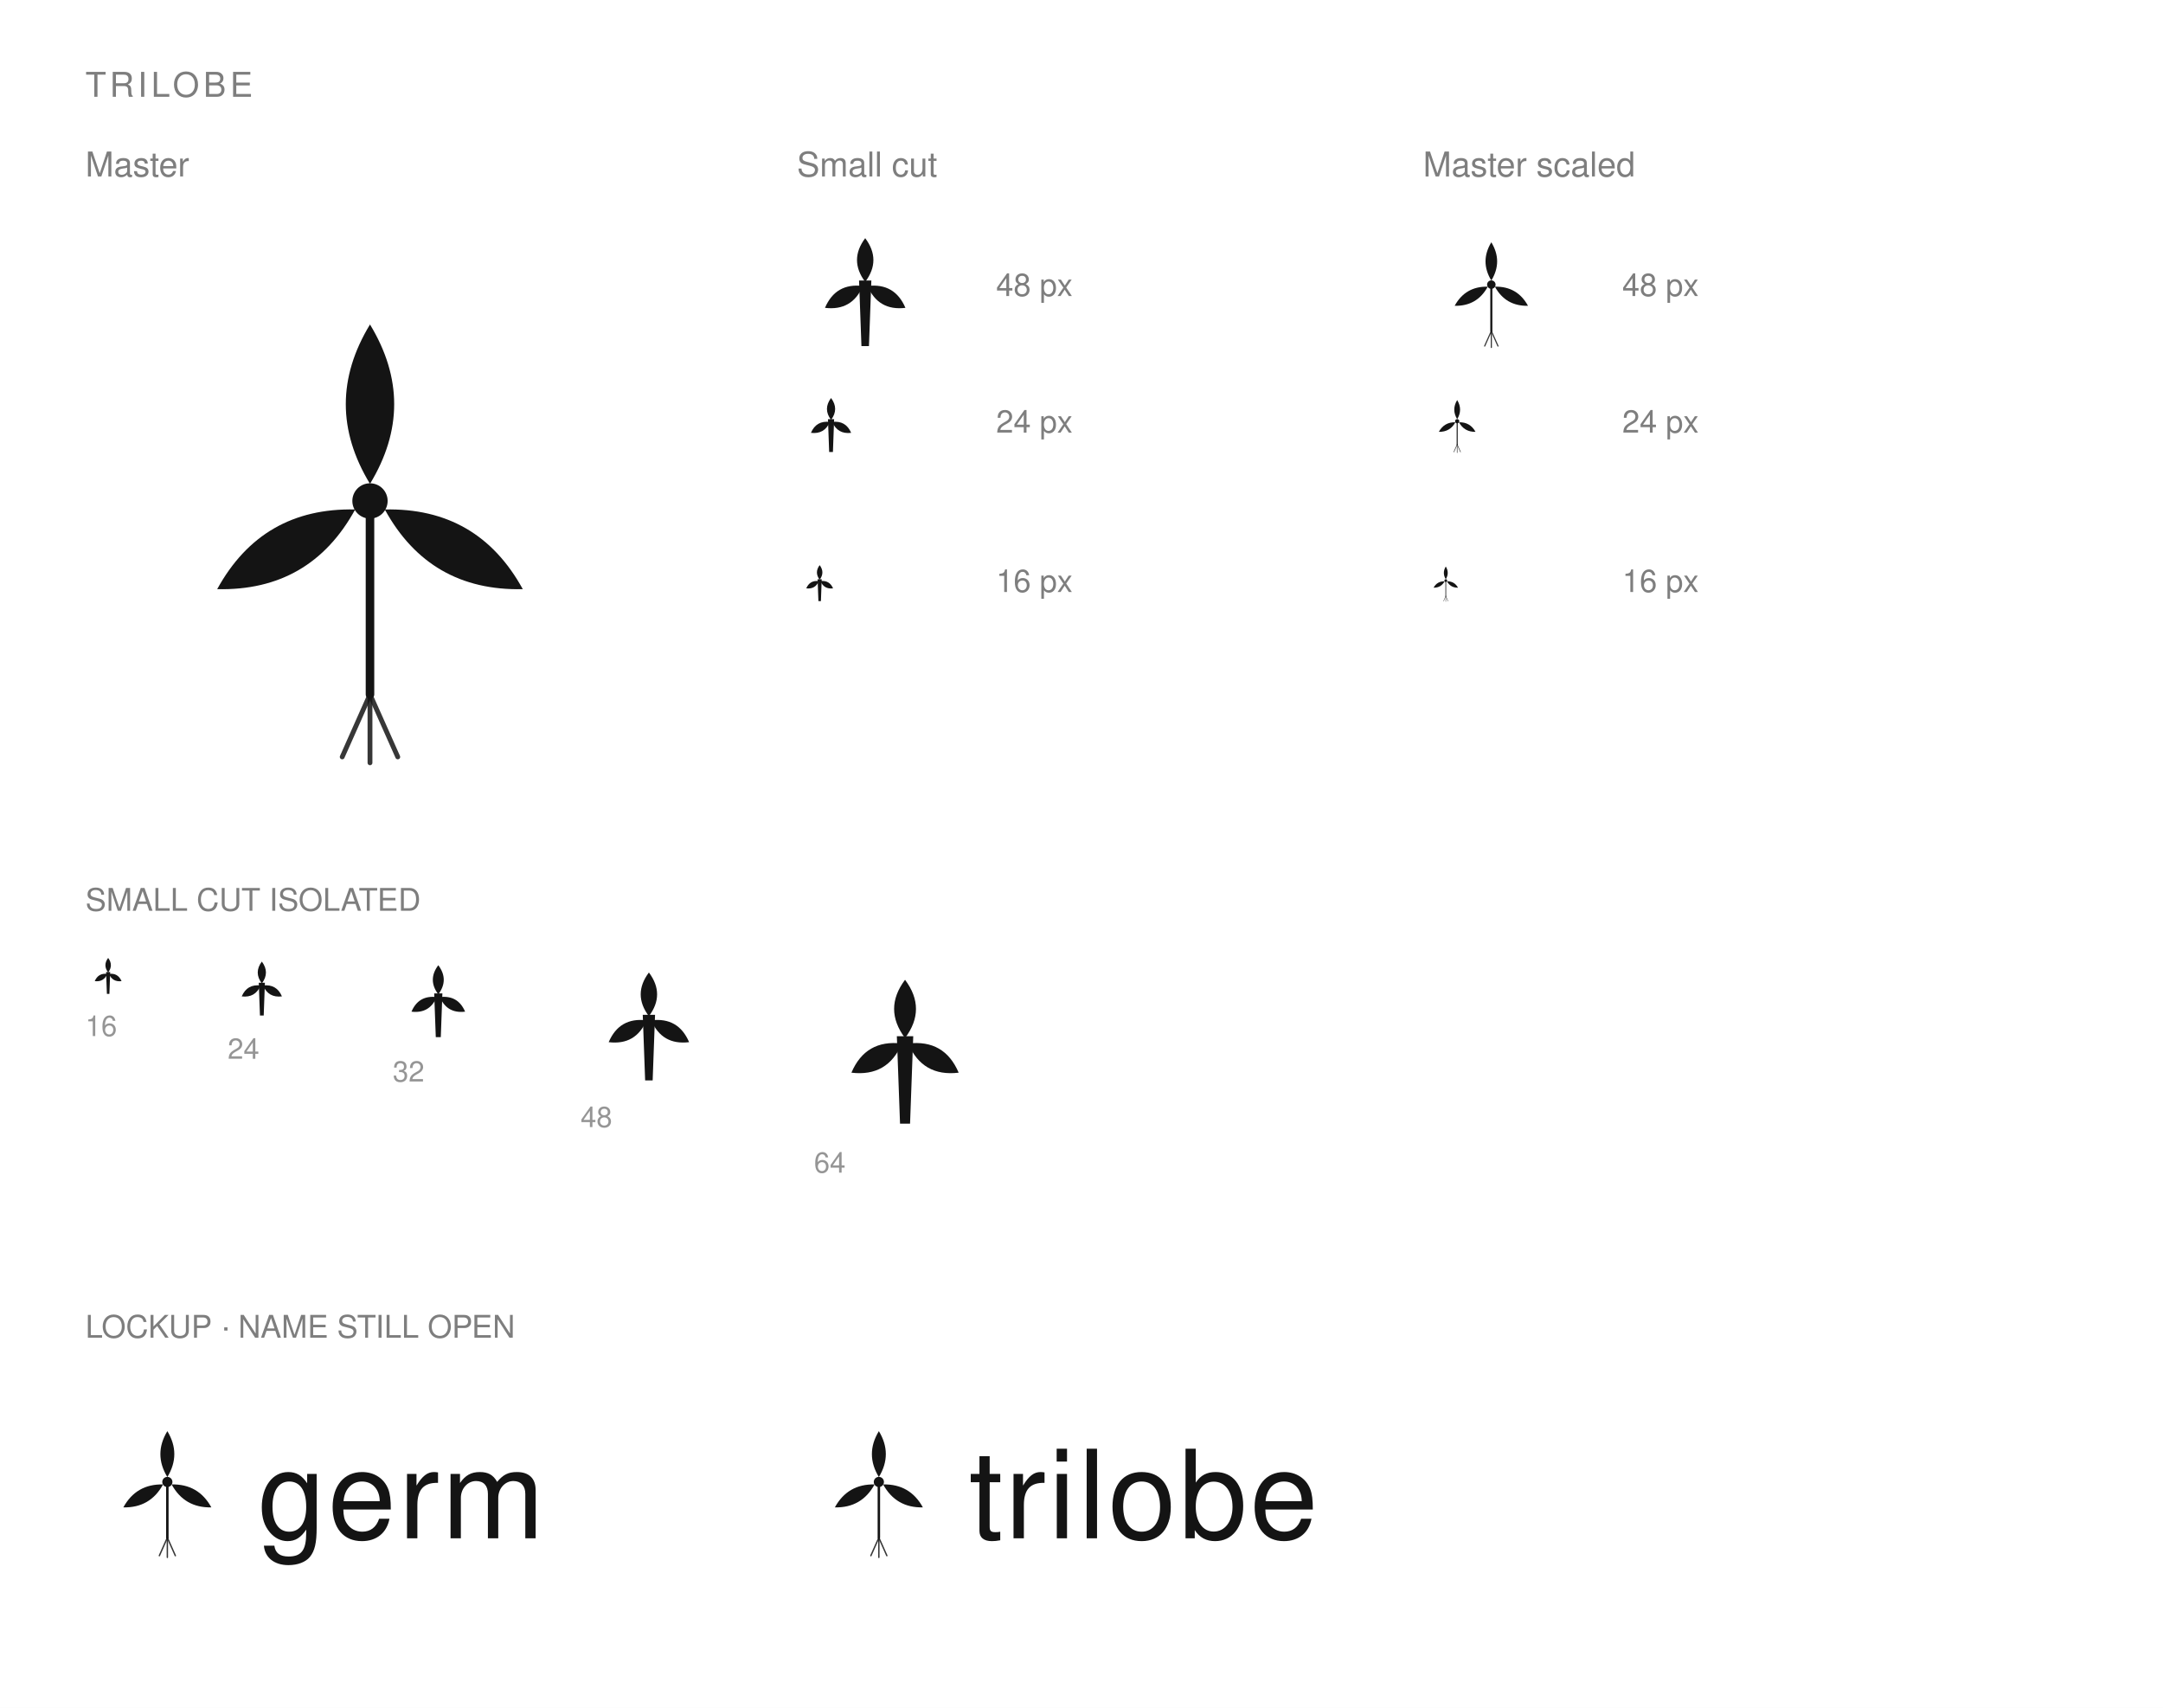
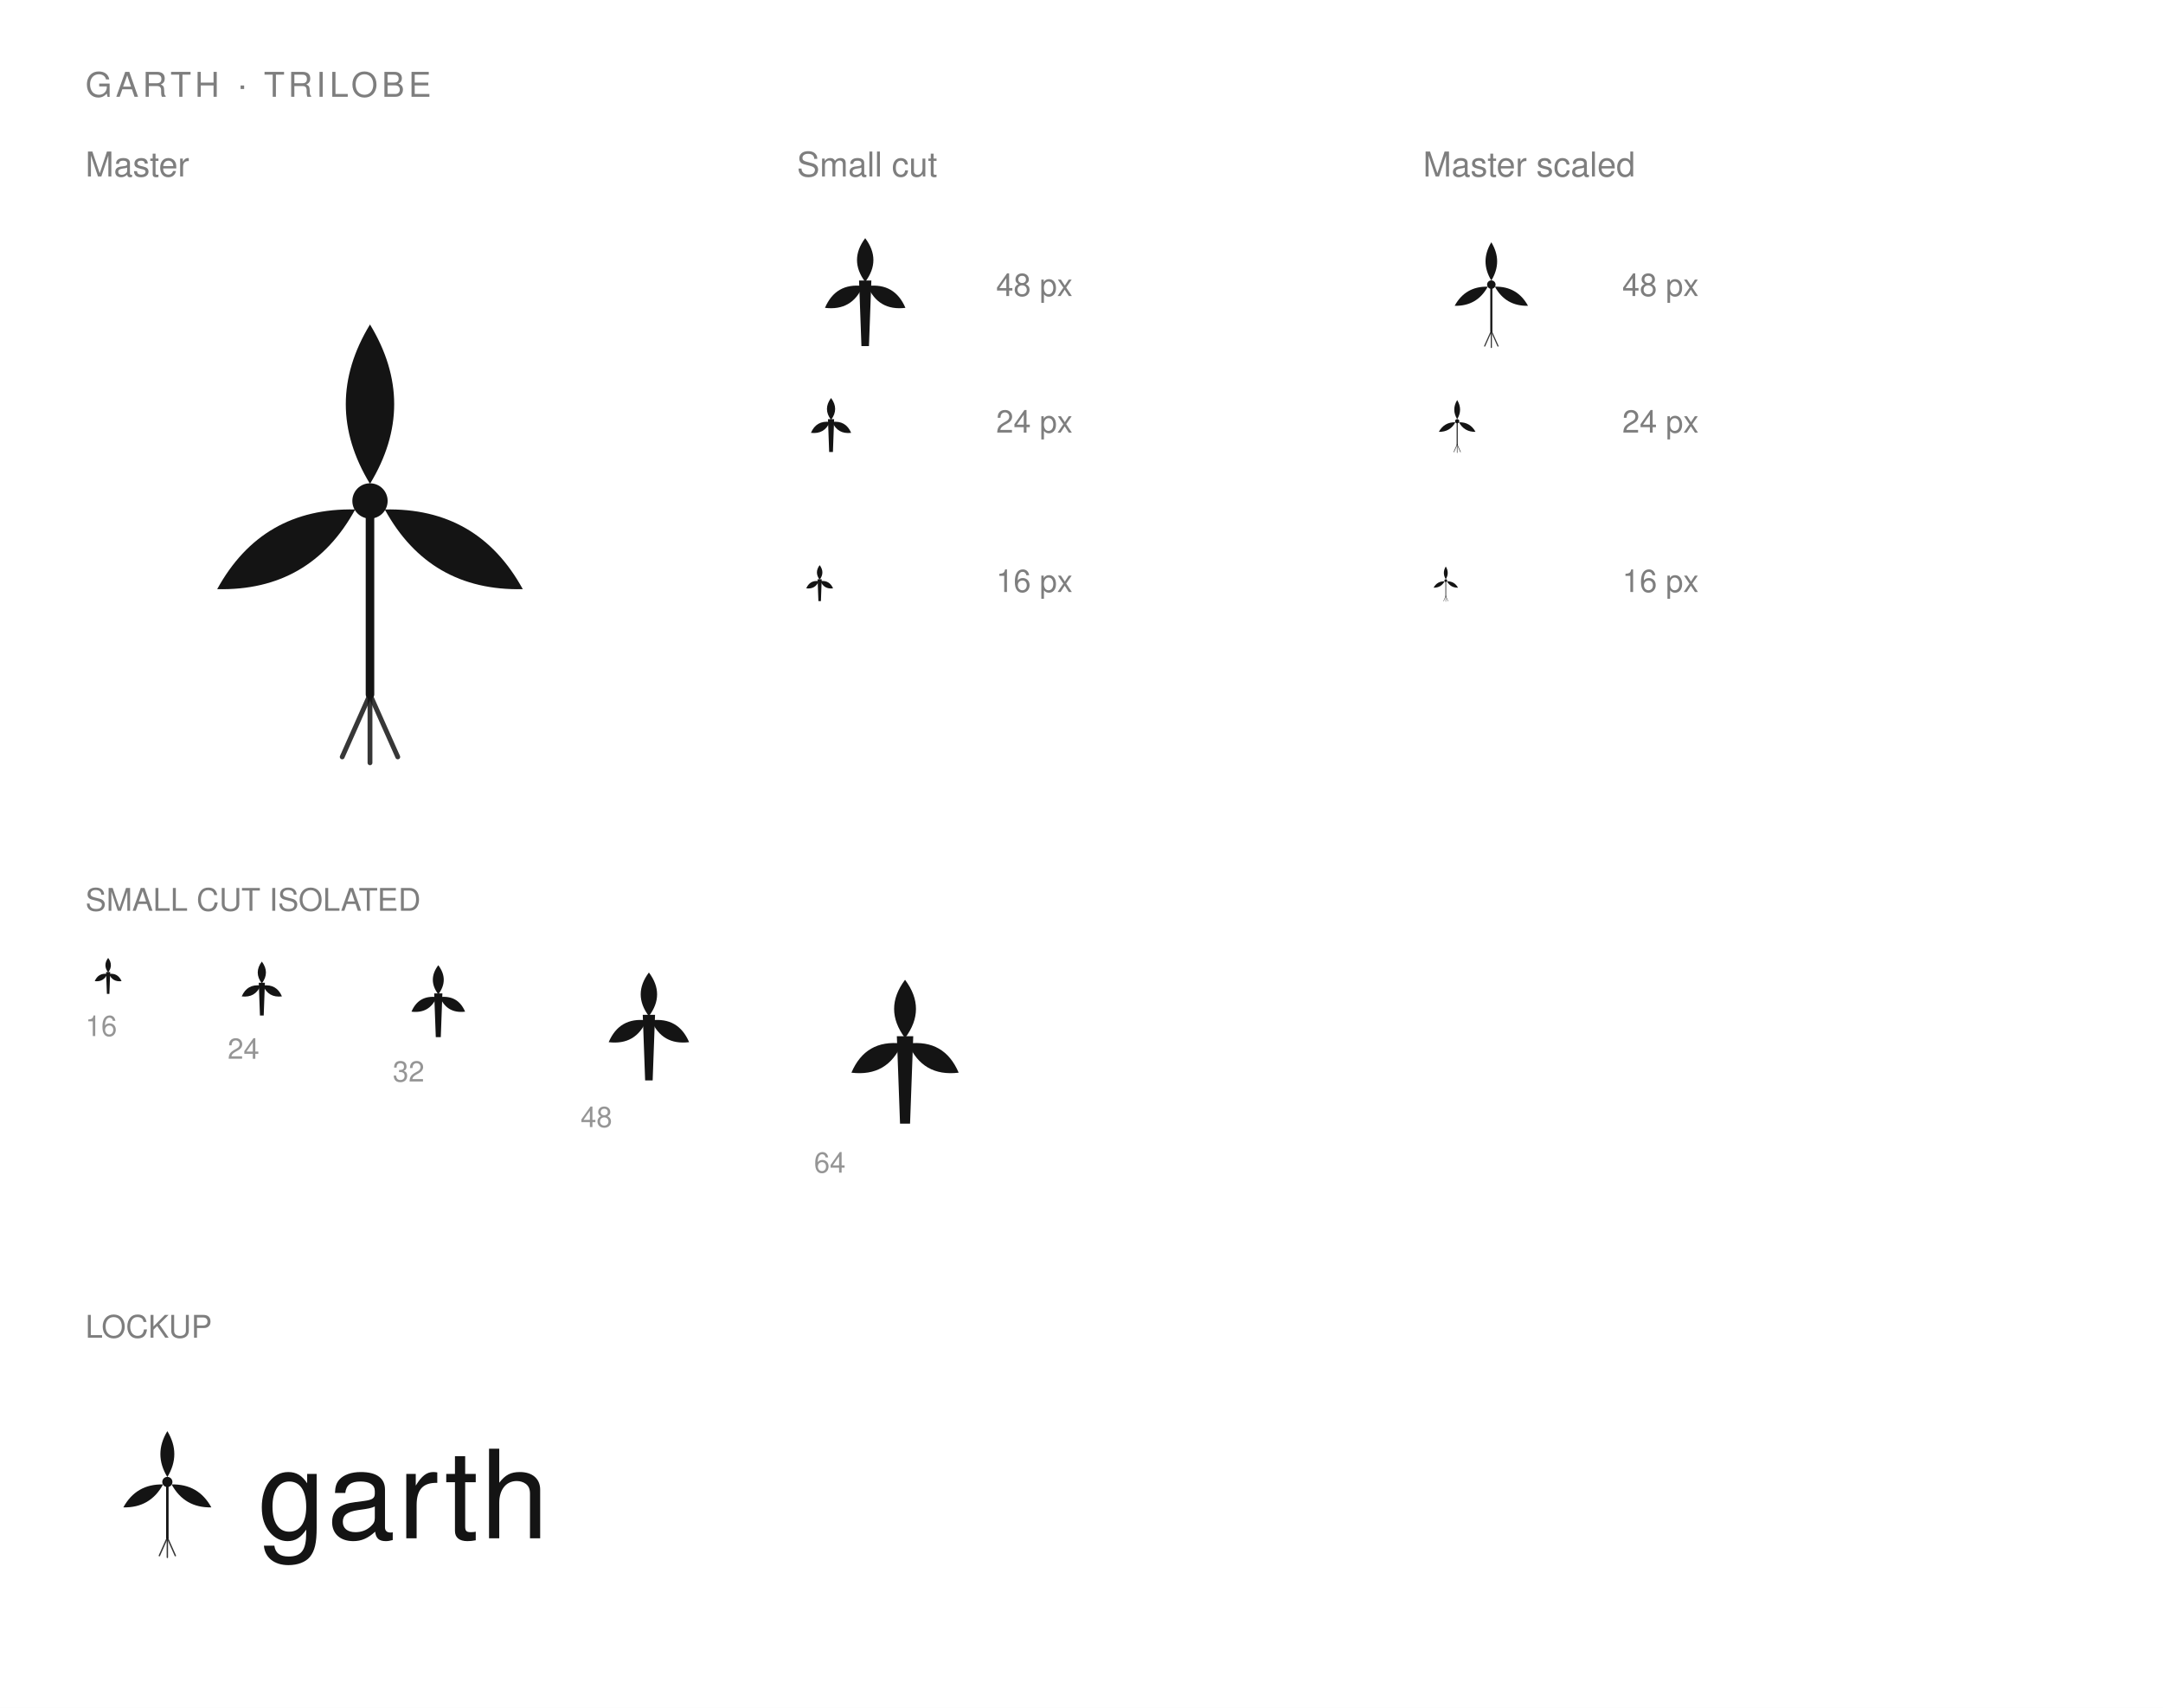
<svg xmlns="http://www.w3.org/2000/svg" viewBox="0 0 760 600" width="760" height="600" color="#141414">
  <rect width="760" height="600" fill="#ffffff" />
  <rect width="760" height="600" fill="#ffffff" />
-   <text x="30" y="34" font-family="Helvetica,Arial,sans-serif" font-size="12" letter-spacing="1.4" fill="#141414" opacity="0.55">TRILOBE</text>
+   <text x="30" y="34" font-family="Helvetica,Arial,sans-serif" font-size="12" letter-spacing="1.4" fill="#141414" opacity="0.55">GARTH · TRILOBE</text>
  <text x="30" y="62" font-family="Helvetica,Arial,sans-serif" font-size="12" fill="#141414" opacity="0.55">Master</text>
  <g transform="translate(30,76) scale(1)">
    <path d="M100.00,94.00 Q117.00,66.00 100.00,38.00 Q83.00,66.00 100.00,94.00 Z" fill="currentColor" />
    <path d="M105.20,103.00 Q120.94,131.72 153.69,131.00 Q137.94,102.28 105.20,103.00 Z" fill="currentColor" />
    <path d="M94.80,103.00 Q62.06,102.28 46.31,131.00 Q79.06,131.72 94.80,103.00 Z" fill="currentColor" />
    <path d="M100.00,100.00 L100.00,168.00" stroke="currentColor" stroke-width="3.0" opacity="1.0" stroke-linecap="round" />
    <path d="M100.00,168.00 L109.76,189.93" stroke="currentColor" stroke-width="1.7" opacity="0.85" stroke-linecap="round" />
    <path d="M100.00,168.00 L100.00,192.00" stroke="currentColor" stroke-width="1.7" opacity="0.85" stroke-linecap="round" />
    <path d="M100.00,168.00 L90.24,189.93" stroke="currentColor" stroke-width="1.7" opacity="0.85" stroke-linecap="round" />
    <circle cx="100.0" cy="100.0" r="6.2" fill="currentColor" />
  </g>
  <text x="280" y="62" font-family="Helvetica,Arial,sans-serif" font-size="12" fill="#141414" opacity="0.55">Small cut</text>
  <g transform="translate(280,76) scale(0.24)">
    <path d="M100.00,96.00 Q124.00,64.00 100.00,32.00 Q76.00,64.00 100.00,96.00 Z" fill="currentColor" />
    <path d="M103.46,102.00 Q119.18,138.78 158.89,134.00 Q143.18,97.22 103.46,102.00 Z" fill="currentColor" />
    <path d="M96.54,102.00 Q56.82,97.22 41.11,134.00 Q80.82,138.78 96.54,102.00 Z" fill="currentColor" />
    <path d="M91.0,94.0 L109.0,94.0 L105.5,190 L94.5,190 Z" fill="currentColor" />
  </g>
  <text x="350" y="104.0" font-family="Helvetica,Arial,sans-serif" font-size="11" fill="#141414" opacity="0.55">48 px</text>
  <g transform="translate(280,136) scale(0.12)">
    <path d="M100.00,96.00 Q124.00,64.00 100.00,32.00 Q76.00,64.00 100.00,96.00 Z" fill="currentColor" />
    <path d="M103.46,102.00 Q119.18,138.78 158.89,134.00 Q143.18,97.22 103.46,102.00 Z" fill="currentColor" />
    <path d="M96.54,102.00 Q56.82,97.22 41.11,134.00 Q80.82,138.78 96.54,102.00 Z" fill="currentColor" />
    <path d="M91.0,94.0 L109.0,94.0 L105.5,190 L94.5,190 Z" fill="currentColor" />
  </g>
  <text x="350" y="152.0" font-family="Helvetica,Arial,sans-serif" font-size="11" fill="#141414" opacity="0.55">24 px</text>
  <g transform="translate(280,196) scale(0.08)">
    <path d="M100.00,96.00 Q124.00,64.00 100.00,32.00 Q76.00,64.00 100.00,96.00 Z" fill="currentColor" />
    <path d="M103.46,102.00 Q119.18,138.78 158.89,134.00 Q143.18,97.22 103.46,102.00 Z" fill="currentColor" />
    <path d="M96.54,102.00 Q56.82,97.22 41.11,134.00 Q80.82,138.78 96.54,102.00 Z" fill="currentColor" />
    <path d="M91.0,94.0 L109.0,94.0 L105.5,190 L94.5,190 Z" fill="currentColor" />
  </g>
  <text x="350" y="208.0" font-family="Helvetica,Arial,sans-serif" font-size="11" fill="#141414" opacity="0.55">16 px</text>
  <text x="500" y="62" font-family="Helvetica,Arial,sans-serif" font-size="12" fill="#141414" opacity="0.55">Master scaled</text>
  <g transform="translate(500,76) scale(0.24)">
    <path d="M100.00,94.00 Q117.00,66.00 100.00,38.00 Q83.00,66.00 100.00,94.00 Z" fill="currentColor" />
    <path d="M105.20,103.00 Q120.94,131.72 153.69,131.00 Q137.94,102.28 105.20,103.00 Z" fill="currentColor" />
    <path d="M94.80,103.00 Q62.06,102.28 46.31,131.00 Q79.06,131.72 94.80,103.00 Z" fill="currentColor" />
    <path d="M100.00,100.00 L100.00,168.00" stroke="currentColor" stroke-width="3.0" opacity="1.0" stroke-linecap="round" />
    <path d="M100.00,168.00 L109.76,189.93" stroke="currentColor" stroke-width="1.7" opacity="0.85" stroke-linecap="round" />
    <path d="M100.00,168.00 L100.00,192.00" stroke="currentColor" stroke-width="1.7" opacity="0.85" stroke-linecap="round" />
    <path d="M100.00,168.00 L90.24,189.93" stroke="currentColor" stroke-width="1.7" opacity="0.85" stroke-linecap="round" />
    <circle cx="100.0" cy="100.0" r="6.2" fill="currentColor" />
  </g>
  <text x="570" y="104.0" font-family="Helvetica,Arial,sans-serif" font-size="11" fill="#141414" opacity="0.55">48 px</text>
  <g transform="translate(500,136) scale(0.12)">
    <path d="M100.00,94.00 Q117.00,66.00 100.00,38.00 Q83.00,66.00 100.00,94.00 Z" fill="currentColor" />
    <path d="M105.20,103.00 Q120.94,131.72 153.69,131.00 Q137.94,102.28 105.20,103.00 Z" fill="currentColor" />
    <path d="M94.80,103.00 Q62.06,102.28 46.31,131.00 Q79.06,131.72 94.80,103.00 Z" fill="currentColor" />
    <path d="M100.00,100.00 L100.00,168.00" stroke="currentColor" stroke-width="3.0" opacity="1.0" stroke-linecap="round" />
    <path d="M100.00,168.00 L109.76,189.93" stroke="currentColor" stroke-width="1.7" opacity="0.85" stroke-linecap="round" />
    <path d="M100.00,168.00 L100.00,192.00" stroke="currentColor" stroke-width="1.7" opacity="0.85" stroke-linecap="round" />
    <path d="M100.00,168.00 L90.24,189.93" stroke="currentColor" stroke-width="1.7" opacity="0.85" stroke-linecap="round" />
    <circle cx="100.0" cy="100.0" r="6.2" fill="currentColor" />
  </g>
  <text x="570" y="152.0" font-family="Helvetica,Arial,sans-serif" font-size="11" fill="#141414" opacity="0.55">24 px</text>
  <g transform="translate(500,196) scale(0.08)">
    <path d="M100.00,94.00 Q117.00,66.00 100.00,38.00 Q83.00,66.00 100.00,94.00 Z" fill="currentColor" />
    <path d="M105.20,103.00 Q120.94,131.72 153.69,131.00 Q137.94,102.28 105.20,103.00 Z" fill="currentColor" />
    <path d="M94.80,103.00 Q62.06,102.28 46.31,131.00 Q79.06,131.72 94.80,103.00 Z" fill="currentColor" />
    <path d="M100.00,100.00 L100.00,168.00" stroke="currentColor" stroke-width="3.0" opacity="1.0" stroke-linecap="round" />
    <path d="M100.00,168.00 L109.76,189.93" stroke="currentColor" stroke-width="1.7" opacity="0.85" stroke-linecap="round" />
    <path d="M100.00,168.00 L100.00,192.00" stroke="currentColor" stroke-width="1.7" opacity="0.85" stroke-linecap="round" />
    <path d="M100.00,168.00 L90.24,189.93" stroke="currentColor" stroke-width="1.7" opacity="0.85" stroke-linecap="round" />
    <circle cx="100.0" cy="100.0" r="6.2" fill="currentColor" />
  </g>
  <text x="570" y="208.0" font-family="Helvetica,Arial,sans-serif" font-size="11" fill="#141414" opacity="0.55">16 px</text>
  <text x="30" y="320" font-family="Helvetica,Arial,sans-serif" font-size="11" fill="#141414" opacity="0.55">SMALL CUT ISOLATED</text>
  <g transform="translate(30,334) scale(0.08)">
    <path d="M100.00,96.00 Q124.00,64.00 100.00,32.00 Q76.00,64.00 100.00,96.00 Z" fill="currentColor" />
    <path d="M103.46,102.00 Q119.18,138.78 158.89,134.00 Q143.18,97.22 103.46,102.00 Z" fill="currentColor" />
    <path d="M96.54,102.00 Q56.82,97.22 41.11,134.00 Q80.82,138.78 96.54,102.00 Z" fill="currentColor" />
    <path d="M91.0,94.0 L109.0,94.0 L105.5,190 L94.5,190 Z" fill="currentColor" />
  </g>
  <text x="30" y="364" font-family="Helvetica,Arial,sans-serif" font-size="10" fill="#141414" opacity="0.45">16</text>
  <g transform="translate(80,334) scale(0.12)">
    <path d="M100.00,96.00 Q124.00,64.00 100.00,32.00 Q76.00,64.00 100.00,96.00 Z" fill="currentColor" />
    <path d="M103.46,102.00 Q119.18,138.78 158.89,134.00 Q143.18,97.22 103.46,102.00 Z" fill="currentColor" />
    <path d="M96.54,102.00 Q56.82,97.22 41.11,134.00 Q80.82,138.78 96.54,102.00 Z" fill="currentColor" />
    <path d="M91.0,94.0 L109.0,94.0 L105.5,190 L94.5,190 Z" fill="currentColor" />
  </g>
  <text x="80" y="372" font-family="Helvetica,Arial,sans-serif" font-size="10" fill="#141414" opacity="0.45">24</text>
  <g transform="translate(138,334) scale(0.16)">
    <path d="M100.00,96.00 Q124.00,64.00 100.00,32.00 Q76.00,64.00 100.00,96.00 Z" fill="currentColor" />
    <path d="M103.46,102.00 Q119.18,138.78 158.89,134.00 Q143.18,97.22 103.46,102.00 Z" fill="currentColor" />
    <path d="M96.54,102.00 Q56.82,97.22 41.11,134.00 Q80.82,138.78 96.54,102.00 Z" fill="currentColor" />
    <path d="M91.0,94.0 L109.0,94.0 L105.5,190 L94.5,190 Z" fill="currentColor" />
  </g>
  <text x="138" y="380" font-family="Helvetica,Arial,sans-serif" font-size="10" fill="#141414" opacity="0.45">32</text>
  <g transform="translate(204,334) scale(0.24)">
    <path d="M100.00,96.00 Q124.00,64.00 100.00,32.00 Q76.00,64.00 100.00,96.00 Z" fill="currentColor" />
    <path d="M103.46,102.00 Q119.18,138.78 158.89,134.00 Q143.18,97.22 103.46,102.00 Z" fill="currentColor" />
    <path d="M96.54,102.00 Q56.82,97.22 41.11,134.00 Q80.82,138.78 96.54,102.00 Z" fill="currentColor" />
    <path d="M91.0,94.0 L109.0,94.0 L105.5,190 L94.5,190 Z" fill="currentColor" />
  </g>
  <text x="204" y="396" font-family="Helvetica,Arial,sans-serif" font-size="10" fill="#141414" opacity="0.45">48</text>
  <g transform="translate(286,334) scale(0.32)">
    <path d="M100.00,96.00 Q124.00,64.00 100.00,32.00 Q76.00,64.00 100.00,96.00 Z" fill="currentColor" />
    <path d="M103.46,102.00 Q119.18,138.78 158.89,134.00 Q143.18,97.22 103.46,102.00 Z" fill="currentColor" />
    <path d="M96.54,102.00 Q56.82,97.22 41.11,134.00 Q80.82,138.78 96.54,102.00 Z" fill="currentColor" />
    <path d="M91.0,94.0 L109.0,94.0 L105.5,190 L94.5,190 Z" fill="currentColor" />
  </g>
  <text x="286" y="412" font-family="Helvetica,Arial,sans-serif" font-size="10" fill="#141414" opacity="0.45">64</text>
-   <text x="30" y="470" font-family="Helvetica,Arial,sans-serif" font-size="11" fill="#141414" opacity="0.55">LOCKUP · NAME STILL OPEN</text>
+   <text x="30" y="470" font-family="Helvetica,Arial,sans-serif" font-size="11" fill="#141414" opacity="0.55">LOCKUP</text>
  <g transform="translate(30,480) scale(0.72)">
    <g transform="translate(0,16.50) scale(0.4)">
      <path d="M100.00,94.00 Q117.00,66.00 100.00,38.00 Q83.00,66.00 100.00,94.00 Z" fill="currentColor" />
      <path d="M105.20,103.00 Q120.94,131.72 153.69,131.00 Q137.94,102.28 105.20,103.00 Z" fill="currentColor" />
      <path d="M94.80,103.00 Q62.06,102.28 46.31,131.00 Q79.06,131.72 94.80,103.00 Z" fill="currentColor" />
      <path d="M100.00,100.00 L100.00,168.00" stroke="currentColor" stroke-width="3.0" opacity="1.0" stroke-linecap="round" />
      <path d="M100.00,168.00 L109.76,189.93" stroke="currentColor" stroke-width="1.7" opacity="0.85" stroke-linecap="round" />
      <path d="M100.00,168.00 L100.00,192.00" stroke="currentColor" stroke-width="1.7" opacity="0.85" stroke-linecap="round" />
      <path d="M100.00,168.00 L90.24,189.93" stroke="currentColor" stroke-width="1.7" opacity="0.85" stroke-linecap="round" />
      <circle cx="100.0" cy="100.0" r="6.2" fill="currentColor" />
    </g>
-     <text x="84" y="84" font-family="Helvetica Neue,Helvetica,Arial,sans-serif" font-size="60" font-weight="500" letter-spacing="1.20" fill="currentColor">germ</text>
-   </g>
-   <g transform="translate(280,480) scale(0.72)">
-     <g transform="translate(0,16.50) scale(0.4)">
-       <path d="M100.00,94.00 Q117.00,66.00 100.00,38.00 Q83.00,66.00 100.00,94.00 Z" fill="currentColor" />
-       <path d="M105.20,103.00 Q120.94,131.72 153.69,131.00 Q137.94,102.28 105.20,103.00 Z" fill="currentColor" />
-       <path d="M94.80,103.00 Q62.06,102.28 46.31,131.00 Q79.06,131.72 94.80,103.00 Z" fill="currentColor" />
-       <path d="M100.00,100.00 L100.00,168.00" stroke="currentColor" stroke-width="3.0" opacity="1.0" stroke-linecap="round" />
-       <path d="M100.00,168.00 L109.76,189.93" stroke="currentColor" stroke-width="1.7" opacity="0.85" stroke-linecap="round" />
-       <path d="M100.00,168.00 L100.00,192.00" stroke="currentColor" stroke-width="1.7" opacity="0.85" stroke-linecap="round" />
-       <path d="M100.00,168.00 L90.24,189.93" stroke="currentColor" stroke-width="1.7" opacity="0.85" stroke-linecap="round" />
-       <circle cx="100.0" cy="100.0" r="6.2" fill="currentColor" />
-     </g>
-     <text x="84" y="84" font-family="Helvetica Neue,Helvetica,Arial,sans-serif" font-size="60" font-weight="500" letter-spacing="1.20" fill="currentColor">trilobe</text>
+     <text x="84" y="84" font-family="Helvetica Neue,Helvetica,Arial,sans-serif" font-size="60" font-weight="500" letter-spacing="1.20" fill="currentColor">garth</text>
  </g>
</svg>
